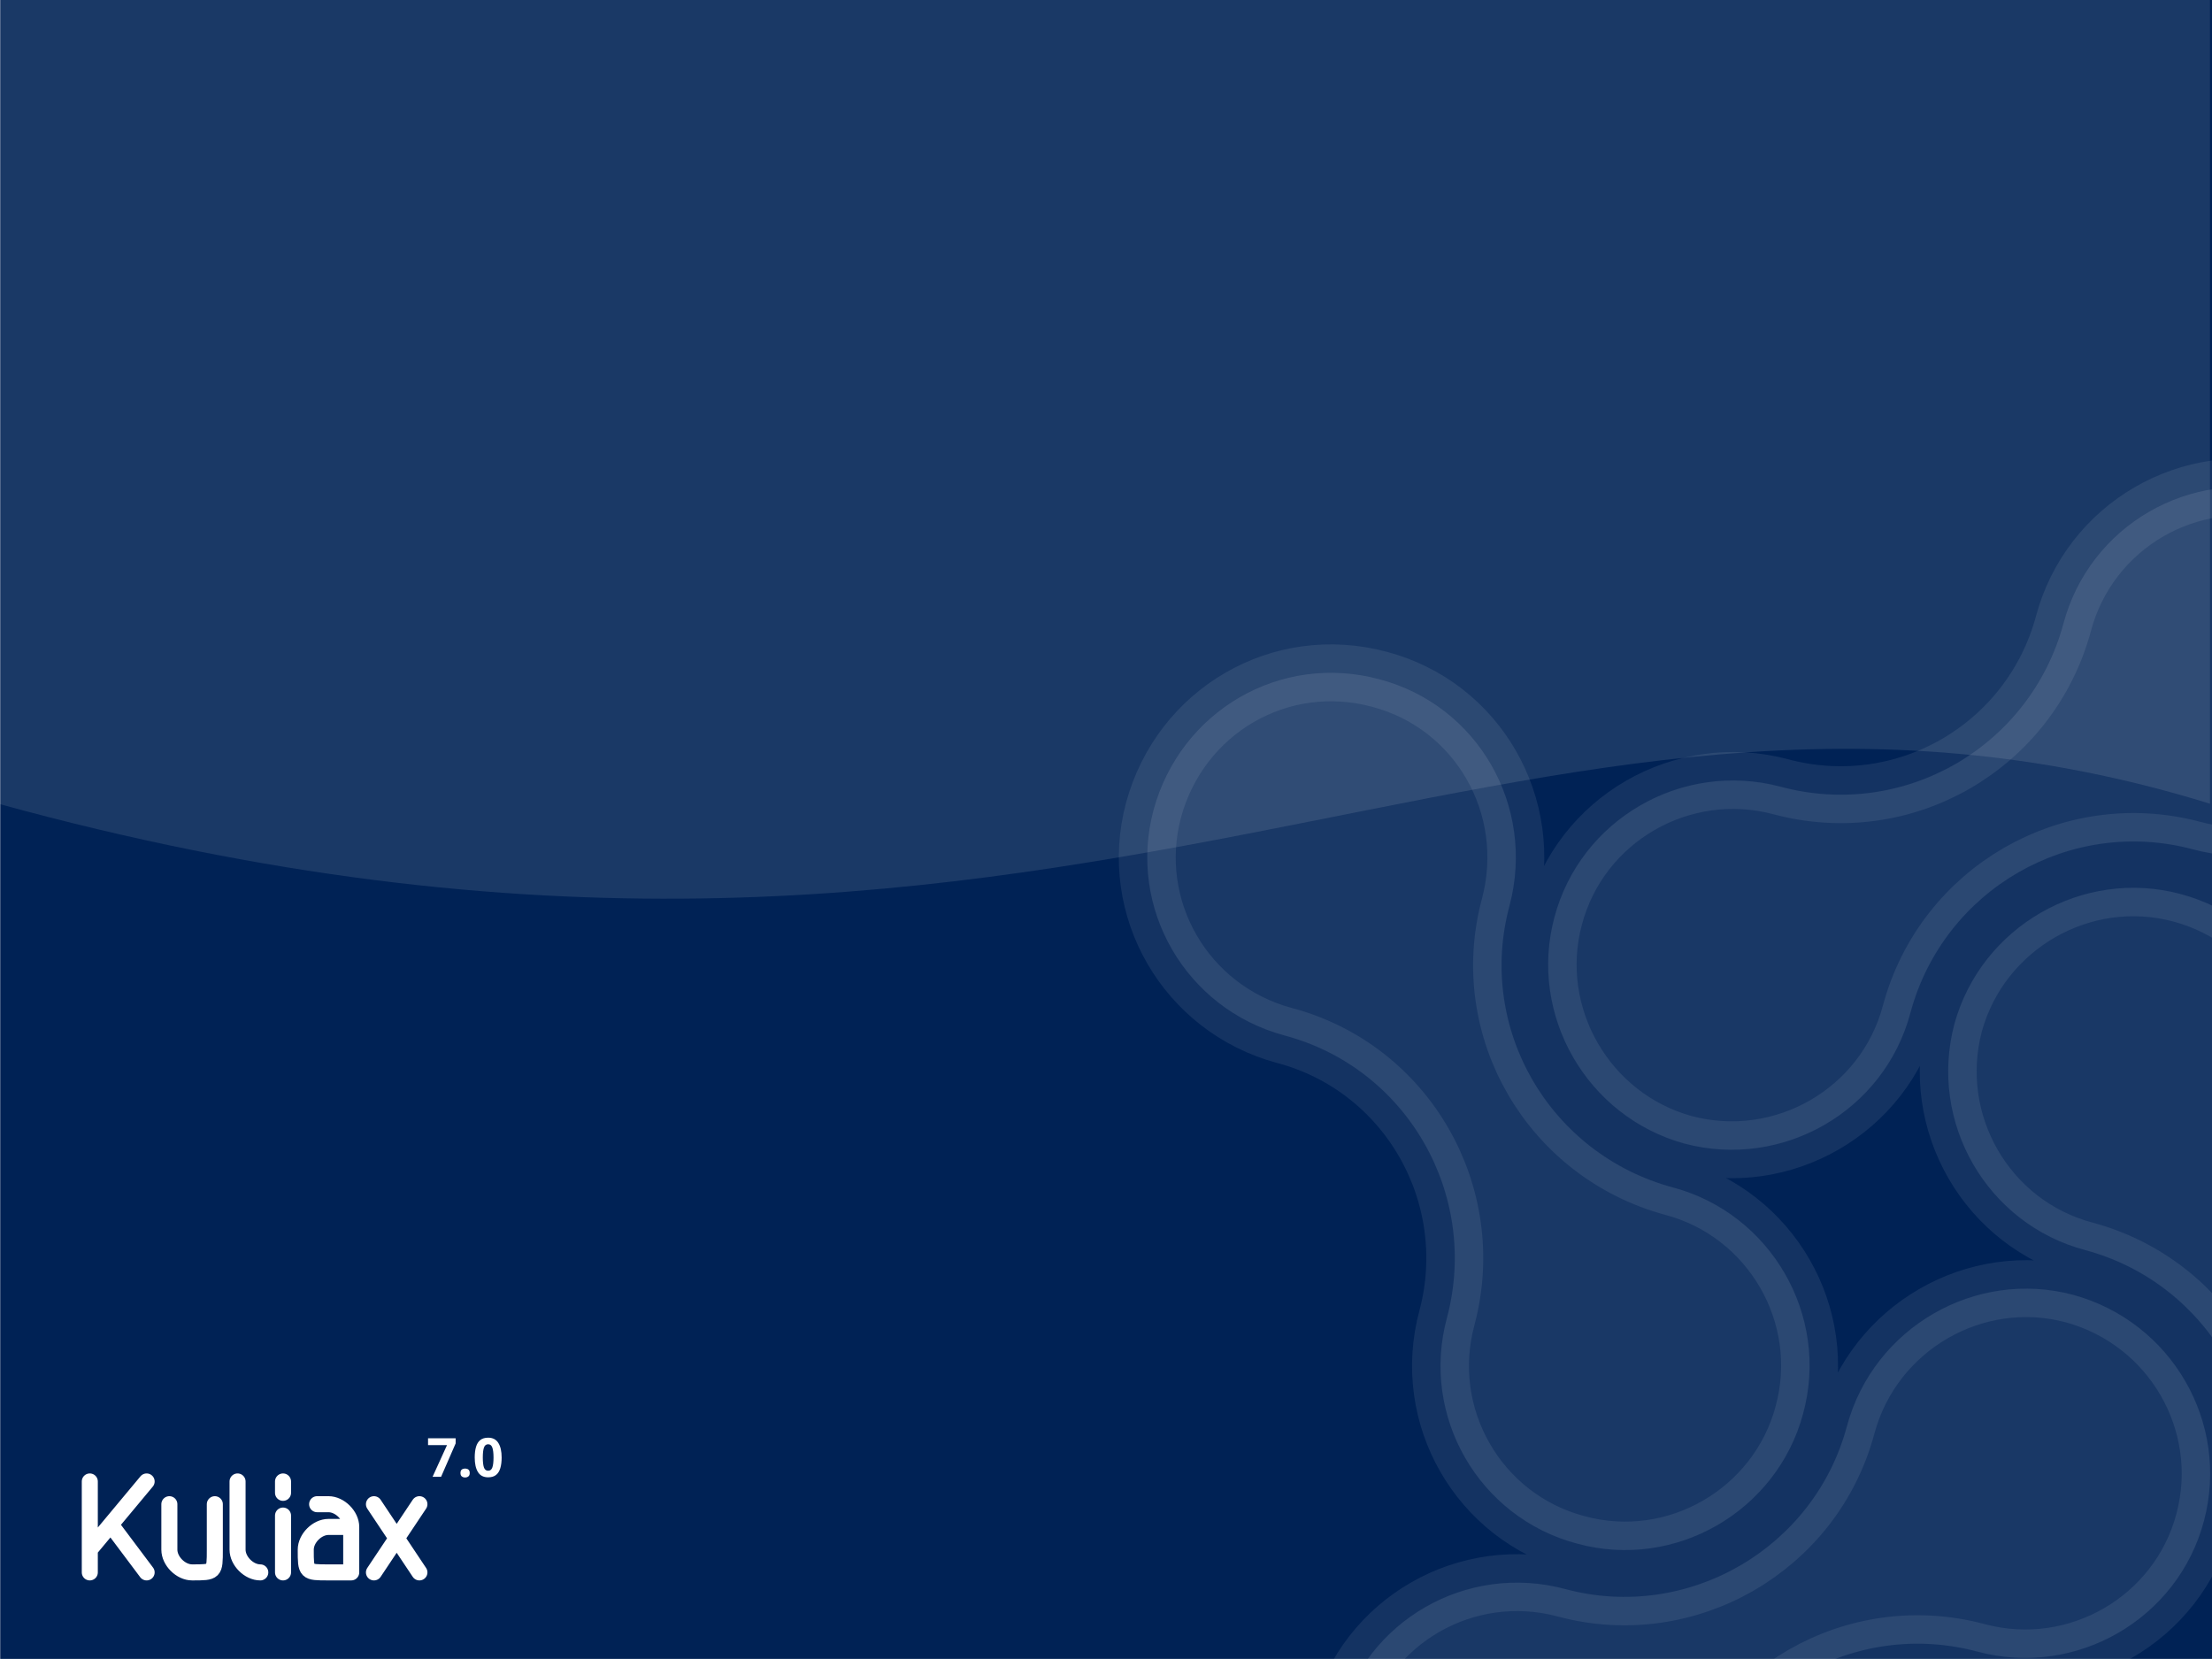
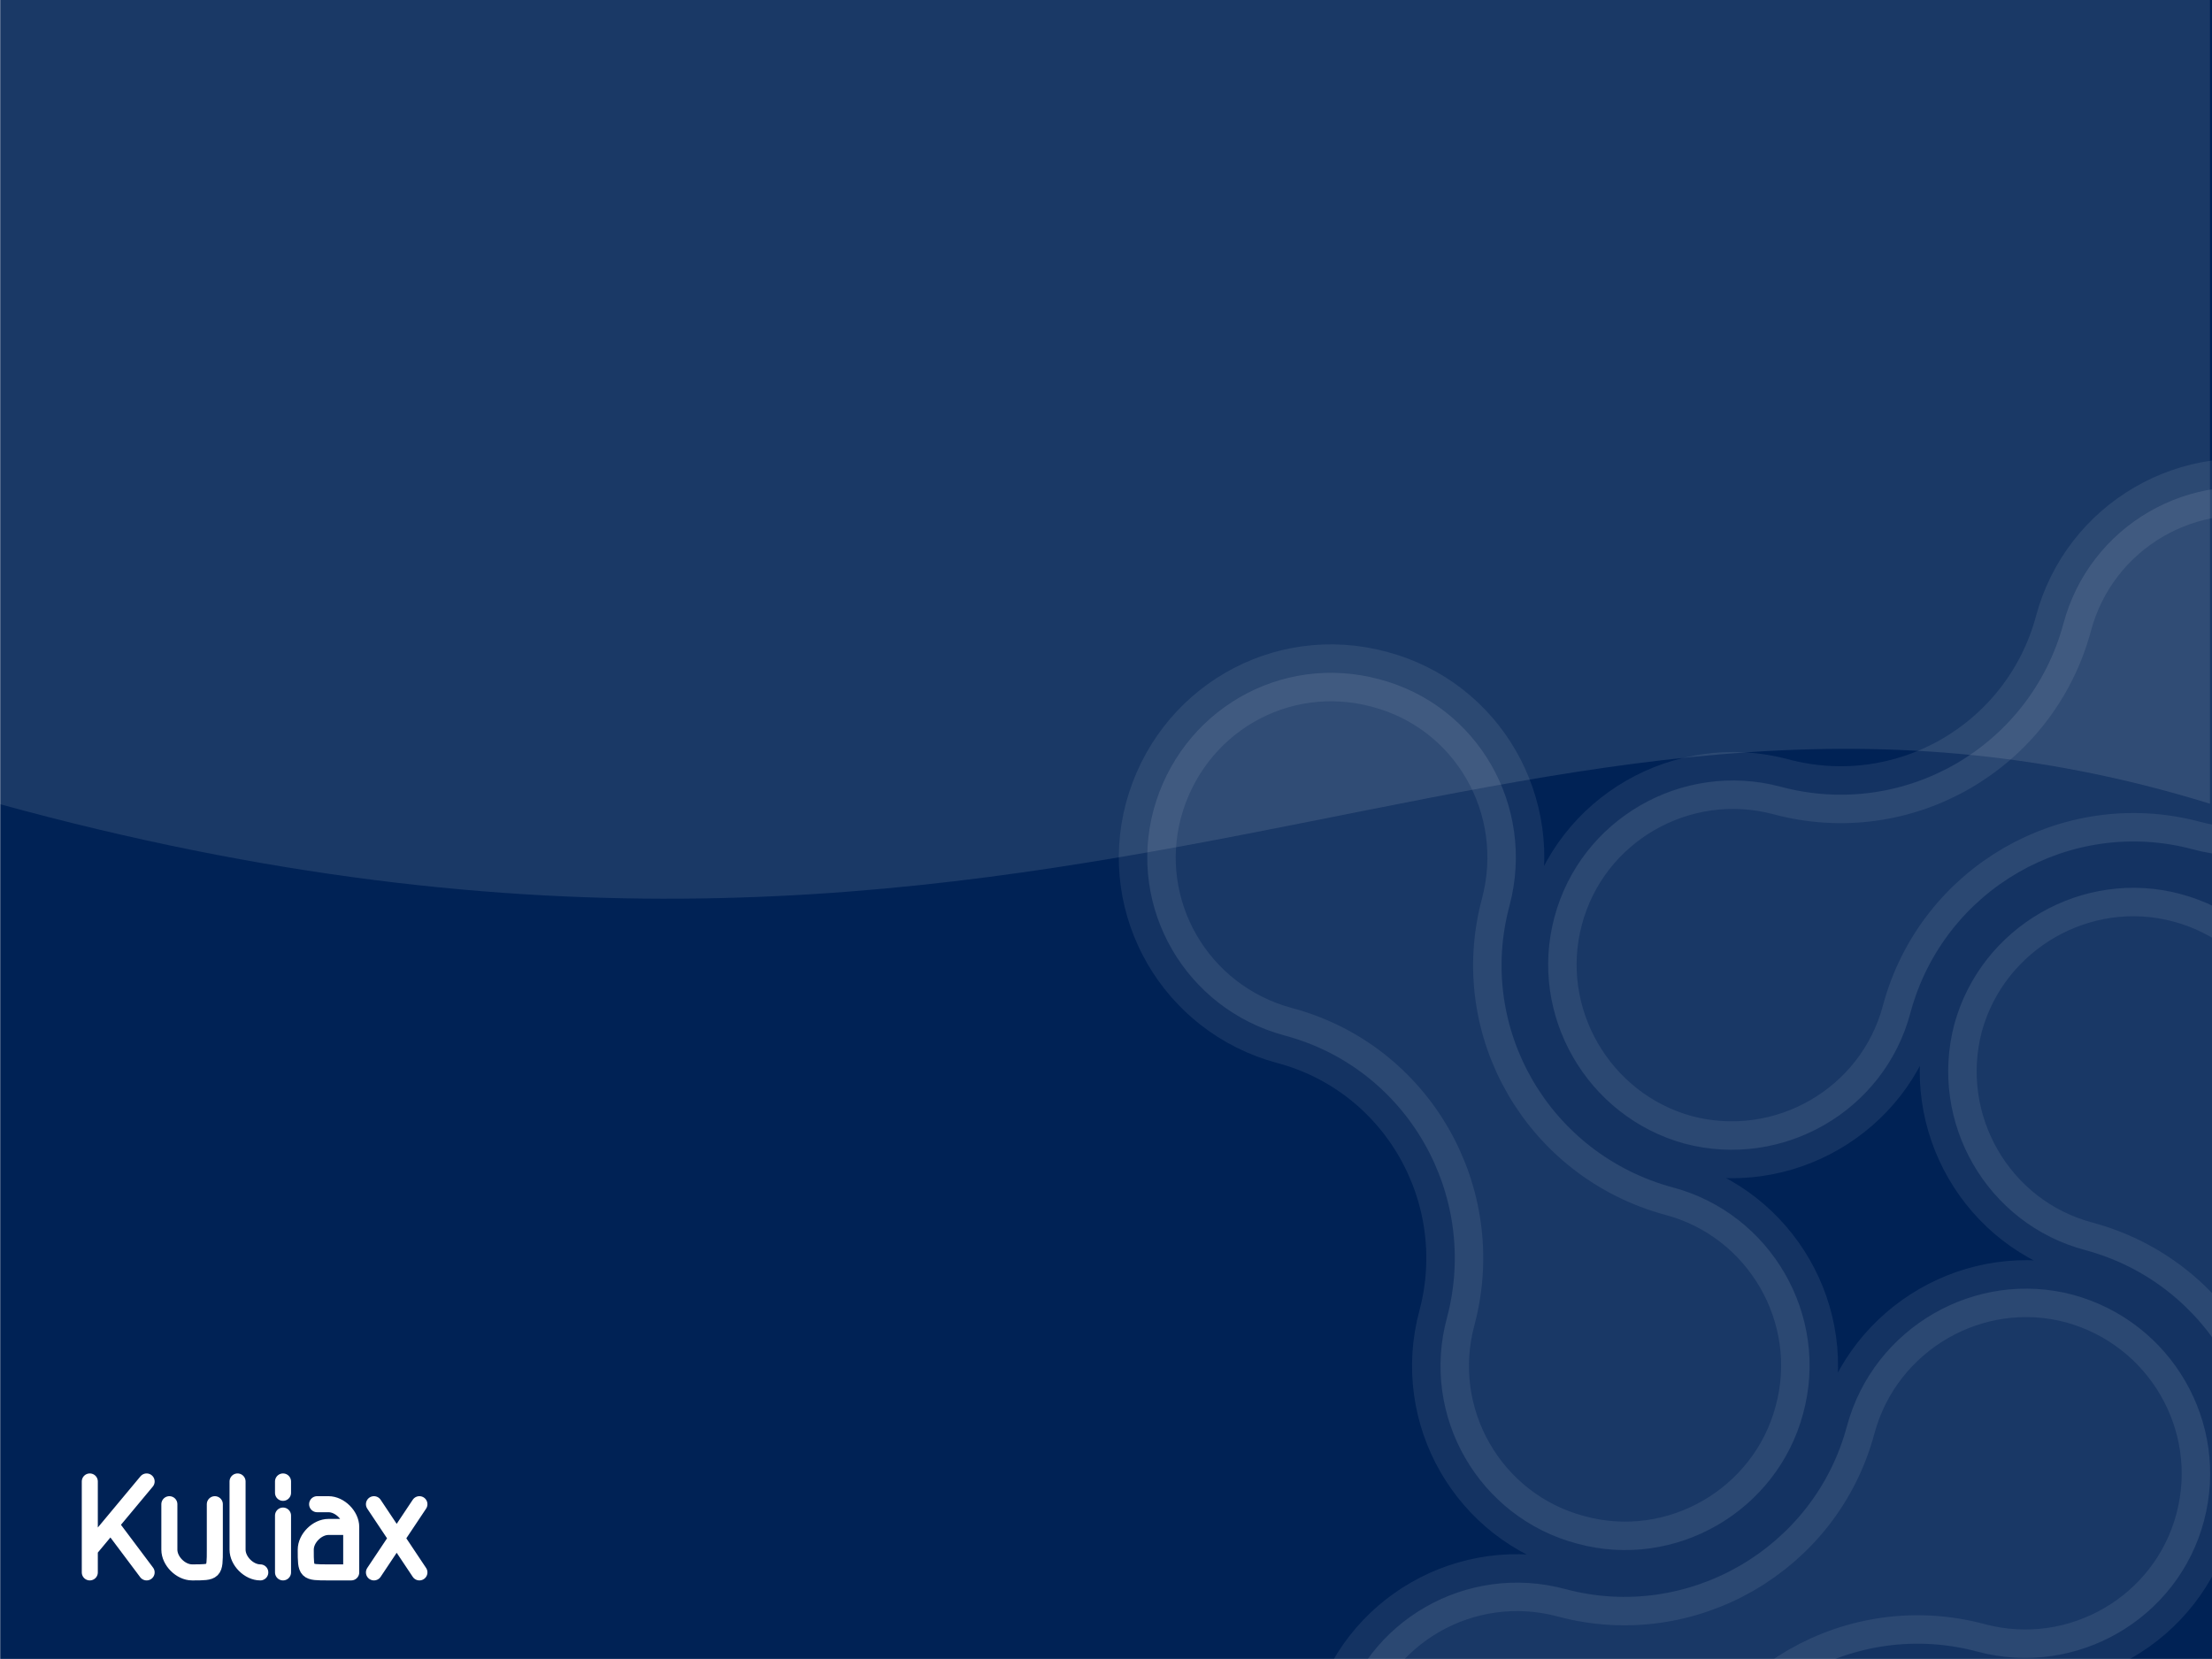
<svg xmlns="http://www.w3.org/2000/svg" xmlns:xlink="http://www.w3.org/1999/xlink" id="svg602" width="800" height="600" xml:space="preserve" version="1.0">
  <defs id="defs604">
    <linearGradient id="linearGradient850">
      <stop style="stop-color:#ffd94d;stop-opacity:1;" offset="0" id="stop851" />
      <stop style="stop-color:#8f5a00;stop-opacity:1;" offset="1" id="stop852" />
    </linearGradient>
    <linearGradient id="linearGradient823">
      <stop style="stop-color:#ffffff;stop-opacity:0.102;" offset="0" id="stop824" />
      <stop style="stop-color:#ffffff;stop-opacity:0;" offset="1" id="stop827" />
    </linearGradient>
    <linearGradient id="linearGradient917">
      <stop style="stop-color:#ffffff;stop-opacity:1;" offset="0" id="stop918" />
      <stop style="stop-color:#ffffff;stop-opacity:0;" offset="1" id="stop919" />
    </linearGradient>
    <linearGradient id="linearGradient913">
      <stop style="stop-color:#ccea7a;stop-opacity:1;" offset="0" id="stop914" />
      <stop style="stop-color:#ffffff;stop-opacity:1;" offset="1" id="stop915" />
    </linearGradient>
    <linearGradient id="linearGradient889">
      <stop style="stop-color:#000000;stop-opacity:0.051;" offset="0" id="stop890" />
      <stop style="stop-color:#000000;stop-opacity:0.196;" offset="1" id="stop891" />
    </linearGradient>
    <linearGradient id="linearGradient885">
      <stop style="stop-color:#ff9f00;stop-opacity:1;" offset="0" id="stop886" />
      <stop style="stop-color:#ffc24a;stop-opacity:1;" offset="1" id="stop887" />
    </linearGradient>
    <linearGradient id="linearGradient882">
      <stop style="stop-color:#ffda4d;stop-opacity:1;" offset="0" id="stop883" />
      <stop style="stop-color:#d57a00;stop-opacity:1;" offset="1" id="stop884" />
    </linearGradient>
    <linearGradient id="linearGradient876">
      <stop style="stop-color:#ffff7a;stop-opacity:1;" offset="0" id="stop877" />
      <stop style="stop-color:#ff8d00;stop-opacity:1;" offset="1" id="stop878" />
    </linearGradient>
    <linearGradient id="linearGradient827">
      <stop style="stop-color:#000000;stop-opacity:1;" offset="0" id="stop828" />
      <stop style="stop-color:#826f37;stop-opacity:1;" offset="1" id="stop829" />
    </linearGradient>
    <linearGradient id="linearGradient824">
      <stop style="stop-color:#e6e6e6;stop-opacity:1;" offset="0" id="stop825" />
      <stop style="stop-color:#ffffff;stop-opacity:1;" offset="1" id="stop826" />
    </linearGradient>
    <linearGradient id="linearGradient770">
      <stop style="stop-color:#007575;stop-opacity:1;" offset="0" id="stop771" />
      <stop style="stop-color:#ffffff;stop-opacity:1;" offset="1" id="stop772" />
    </linearGradient>
    <linearGradient id="linearGradient766">
      <stop style="stop-color:#000;stop-opacity:1;" offset="0" id="stop767" />
      <stop style="stop-color:#fff;stop-opacity:1;" offset="1" id="stop768" />
    </linearGradient>
    <linearGradient xlink:href="#linearGradient823" id="linearGradient769" x1="-1.6636376e-08" y1="1.1456427e-07" x2="1" y2="1.1456427e-07" />
    <radialGradient xlink:href="#linearGradient882" id="radialGradient854" cx="0.5" cy="0.5" r="0.5" fx="0.5" fy="0.5" />
    <radialGradient xlink:href="#linearGradient885" id="radialGradient855" cx="400.277" cy="234.381" r="57.515" fx="400.277" fy="234.381" gradientTransform="matrix(0.999923,0,0,1.000077,72,106)" gradientUnits="userSpaceOnUse" />
    <radialGradient xlink:href="#linearGradient889" id="radialGradient856" cx="401.487" cy="236.785" r="58.452" fx="401.487" fy="236.785" gradientTransform="matrix(0.999925,0,0,1.000075,72,106)" gradientUnits="userSpaceOnUse" />
    <radialGradient xlink:href="#linearGradient876" id="radialGradient857" cx="400.277" cy="234.381" r="57.515" fx="400.277" fy="234.381" gradientTransform="matrix(0.999923,0,0,1.000077,72,106)" gradientUnits="userSpaceOnUse" />
    <linearGradient xlink:href="#linearGradient913" id="linearGradient858" x1="0.473" y1="5.2927044e-06" x2="0.473" y2="0.977" />
    <linearGradient xlink:href="#linearGradient917" id="linearGradient859" x1="0.498" y1="-6.2584877e-07" x2="0.502" y2="0.979" />
    <linearGradient xlink:href="#linearGradient823" id="linearGradient860" />
    <linearGradient xlink:href="#linearGradient827" id="linearGradient861" />
    <radialGradient xlink:href="#linearGradient850" id="radialGradient819" cx="400.293" cy="235.242" r="58.447" fx="400.293" fy="235.242" gradientTransform="matrix(0.999857,0,0,1.000143,72,106)" gradientUnits="userSpaceOnUse" />
    <radialGradient xlink:href="#linearGradient917" id="radialGradient821" cx="0.279" cy="0.033" r="1.016" fx="0.279" fy="0.033" />
    <radialGradient xlink:href="#linearGradient876" id="radialGradient2452" cx="400.278" cy="234.38" fx="400.278" fy="234.38" r="56.265" gradientTransform="matrix(0.999922,0,0,1.000078,72,106)" gradientUnits="userSpaceOnUse" />
  </defs>
  <path style="font-size:12px;fill:#ffffff;fill-opacity:0.155;fill-rule:evenodd;stroke:none;stroke-width:4.375;stroke-dasharray:none;stroke-opacity:0.149" d="M 804.511,261.488 C 776.055,259.893 749.319,278.408 741.758,307 C 733.294,338.169 701.475,356.519 670.089,348.053 C 641.835,340.581 612.806,354.293 599.829,379.254 C 601.057,350.995 582.758,324.578 554.434,317.087 C 521.566,308.196 488.119,327.923 479.247,360.721 C 470.598,393.155 489.915,426.906 522.764,435.791 C 553.852,444.026 572.189,475.951 563.936,507.108 C 556.187,535.518 569.932,564.727 595.137,577.603 C 566.804,576.179 540.481,594.593 532.969,622.762 C 524.075,655.642 543.576,689.425 576.252,698.067 C 608.936,706.981 642.68,687.343 651.322,654.667 C 659.785,623.497 691.487,605.147 722.873,613.613 C 739.596,618.036 756.214,614.349 770.026,605.989 C 775.836,602.472 780.869,598.112 785.274,592.852 C 785.345,592.767 785.439,592.702 785.509,592.617 C 785.595,592.507 785.659,592.376 785.744,592.265 C 788.307,589.127 791.212,586.304 793.134,582.647 C 792.006,610.757 810.371,636.899 838.527,644.345 C 871.211,653.259 904.934,633.571 913.832,600.945 C 922.461,568.317 903.097,534.505 870.197,525.875 C 839.028,517.412 820.677,485.71 829.143,454.324 C 836.615,426.07 822.904,397.041 797.942,384.064 C 813.89,384.834 828.71,378.81 840.404,368.815 C 849.452,361.081 856.837,351.176 860.11,338.904 C 869.004,306.024 849.452,272.263 816.827,263.365 L 816.71,263.365 C 812.626,262.285 808.576,261.716 804.511,261.488 z M 708.328,436.143 C 707.55,459.767 720.507,481.941 741.523,492.798 C 717.938,491.779 695.659,504.701 684.517,525.641 C 685.546,502.006 672.61,479.849 651.791,468.869 C 675.263,469.688 697.356,456.888 708.328,436.143 z" id="path1001" />
  <rect style="font-size:12px;fill:#002255;fill-opacity:1;fill-rule:evenodd;stroke-width:1" id="rect871" x="0.081" y="-0.034" width="800" height="600" />
  <path style="font-size:12px;fill:#ffffff;fill-opacity:0.103;fill-rule:evenodd" d="M -0.628,-0.279 L -0.628,290.676 C 389.427,397.965 546.873,212.482 799.262,290.676 L 799.262,-0.279 L -0.628,-0.279 z" id="path829" />
  <path style="font-size:12px;fill:#ffffff;fill-opacity:0.1;fill-rule:evenodd;stroke:#ffffff;stroke-width:20.584;stroke-opacity:0.08" d="M 754.167,452.116 C 798.864,464.172 825.036,510.046 813.273,554.155 C 803.569,590.03 824.742,626.493 860.323,635.903 C 895.904,645.607 932.368,624.435 942.071,588.854 C 951.481,553.272 930.603,516.809 894.728,507.399 C 850.325,495.343 823.86,449.763 835.916,405.066 C 845.326,369.485 824.154,332.728 788.572,323.318 C 753.285,313.908 716.528,335.08 706.824,370.367 C 697.414,405.949 718.586,442.706 754.167,452.116 z M 690.945,366.251 C 703.001,321.554 748.874,295.382 792.983,307.145 C 828.858,316.849 865.322,295.676 874.732,260.389 C 884.436,224.514 863.263,188.05 827.682,178.346 C 792.101,168.937 755.638,190.109 746.228,225.69 C 734.171,270.093 688.592,296.558 643.895,284.502 C 608.314,275.092 571.556,296.264 562.146,331.846 C 552.737,367.133 573.909,403.89 609.196,413.594 C 644.777,423.004 681.535,401.832 690.945,366.251 z M 605.079,429.473 C 560.382,417.417 533.917,371.838 545.973,327.435 C 555.383,291.559 534.505,255.096 498.924,245.686 C 463.048,235.982 426.879,257.154 417.175,293.03 C 407.765,328.317 428.643,364.78 464.519,374.484 C 508.922,386.247 535.093,432.12 523.331,476.523 C 513.627,512.104 534.799,548.862 570.38,558.272 C 605.961,567.975 642.719,546.509 652.129,511.222 C 661.833,475.641 640.366,438.883 605.079,429.473 z M 668.008,515.633 C 656.246,560.036 610.372,586.501 566.263,574.739 C 530.388,565.035 493.925,586.207 484.515,621.494 C 474.811,657.369 495.983,693.833 531.564,703.243 C 567.146,712.947 603.609,691.774 613.019,656.193 C 625.075,611.79 670.654,585.325 715.352,597.381 C 750.933,606.791 787.69,585.619 797.1,550.038 C 806.51,514.457 785.338,477.993 749.756,468.289 C 714.469,458.879 677.712,480.052 668.008,515.633 z" id="path5633" />
-   <g id="g5238" transform="translate(28.0314,-10.31396)">
-     <path id="path5646" d="M 4.446,546.107 L 4.446,578.993 M 25,546.108 L 4.446,570.771 M 12.668,562.55 L 25,578.993 M 33.221,554.33 L 33.221,570.772 C 33.221,574.882 37.332,578.993 41.442,578.993 C 49.664,578.993 49.664,578.993 49.664,570.772 L 49.664,554.33 M 57.885,546.108 L 57.885,570.772 C 57.885,574.882 61.996,578.993 66.106,578.993 M 74.328,558.439 L 74.328,578.993 M 123.656,554.33 L 107.213,578.993 M 107.213,554.33 L 123.656,578.993 M 86.66,554.328 L 90.77,554.33 C 94.881,554.328 98.992,558.439 98.992,562.55 L 98.992,578.993 M 98.992,562.55 L 90.77,562.55 C 86.66,562.55 82.549,566.661 82.549,570.772 C 82.549,578.993 82.549,578.993 90.77,578.993 L 98.992,578.993 M 74.328,546.107 L 74.328,550.218" style="font-size:12px;opacity:1;fill:none;fill-rule:evenodd;stroke:#ffffff;stroke-width:5.801;stroke-linecap:round;stroke-linejoin:round;stroke-opacity:1" />
-     <text id="text5648" y="544.414" x="126.248" style="font-size:19.498px;font-style:normal;font-variant:normal;font-weight:bold;font-stretch:normal;text-align:start;line-height:100%;writing-mode:lr-tb;text-anchor:start;fill:#000000;fill-opacity:1;stroke:none;stroke-width:1px;stroke-linecap:butt;stroke-linejoin:miter;stroke-opacity:1;font-family:Bitstream Charter;-inkscape-font-specification:Bitstream Charter Bold" xml:space="preserve">
-       <tspan style="font-size:19.498px;font-style:normal;font-variant:normal;font-weight:bold;font-stretch:normal;text-align:start;line-height:100%;writing-mode:lr-tb;text-anchor:start;fill:#ffffff;font-family:Bitstream Charter;-inkscape-font-specification:Bitstream Charter Bold" y="544.414" x="126.248" id="tspan5650">7.0</tspan>
-     </text>
-   </g>
+   <path style="font-size:12px;fill:none;fill-rule:evenodd;stroke:#ffffff;stroke-width:5.801;stroke-linecap:round;stroke-linejoin:round;stroke-opacity:1" d="M 32.478,535.793 L 32.478,568.679 M 53.031,535.794 L 32.478,560.457 M 40.699,552.236 L 53.031,568.679 M 61.252,544.016 L 61.252,560.458 C 61.252,564.568 65.363,568.679 69.474,568.679 C 77.695,568.679 77.695,568.679 77.695,560.458 L 77.695,544.016 M 85.916,535.794 L 85.916,560.458 C 85.916,564.568 90.027,568.679 94.138,568.679 M 102.359,548.125 L 102.359,568.679 M 151.687,544.016 L 135.244,568.679 M 135.244,544.016 L 151.687,568.679 M 114.691,544.015 L 118.802,544.016 C 122.912,544.015 127.023,548.125 127.023,552.236 L 127.023,568.679 M 127.023,552.236 L 118.802,552.236 C 114.691,552.236 110.58,556.347 110.58,560.458 C 110.58,568.679 110.58,568.679 118.802,568.679 L 127.023,568.679 M 102.359,535.793 L 102.359,539.904" id="path5646" />
</svg>
